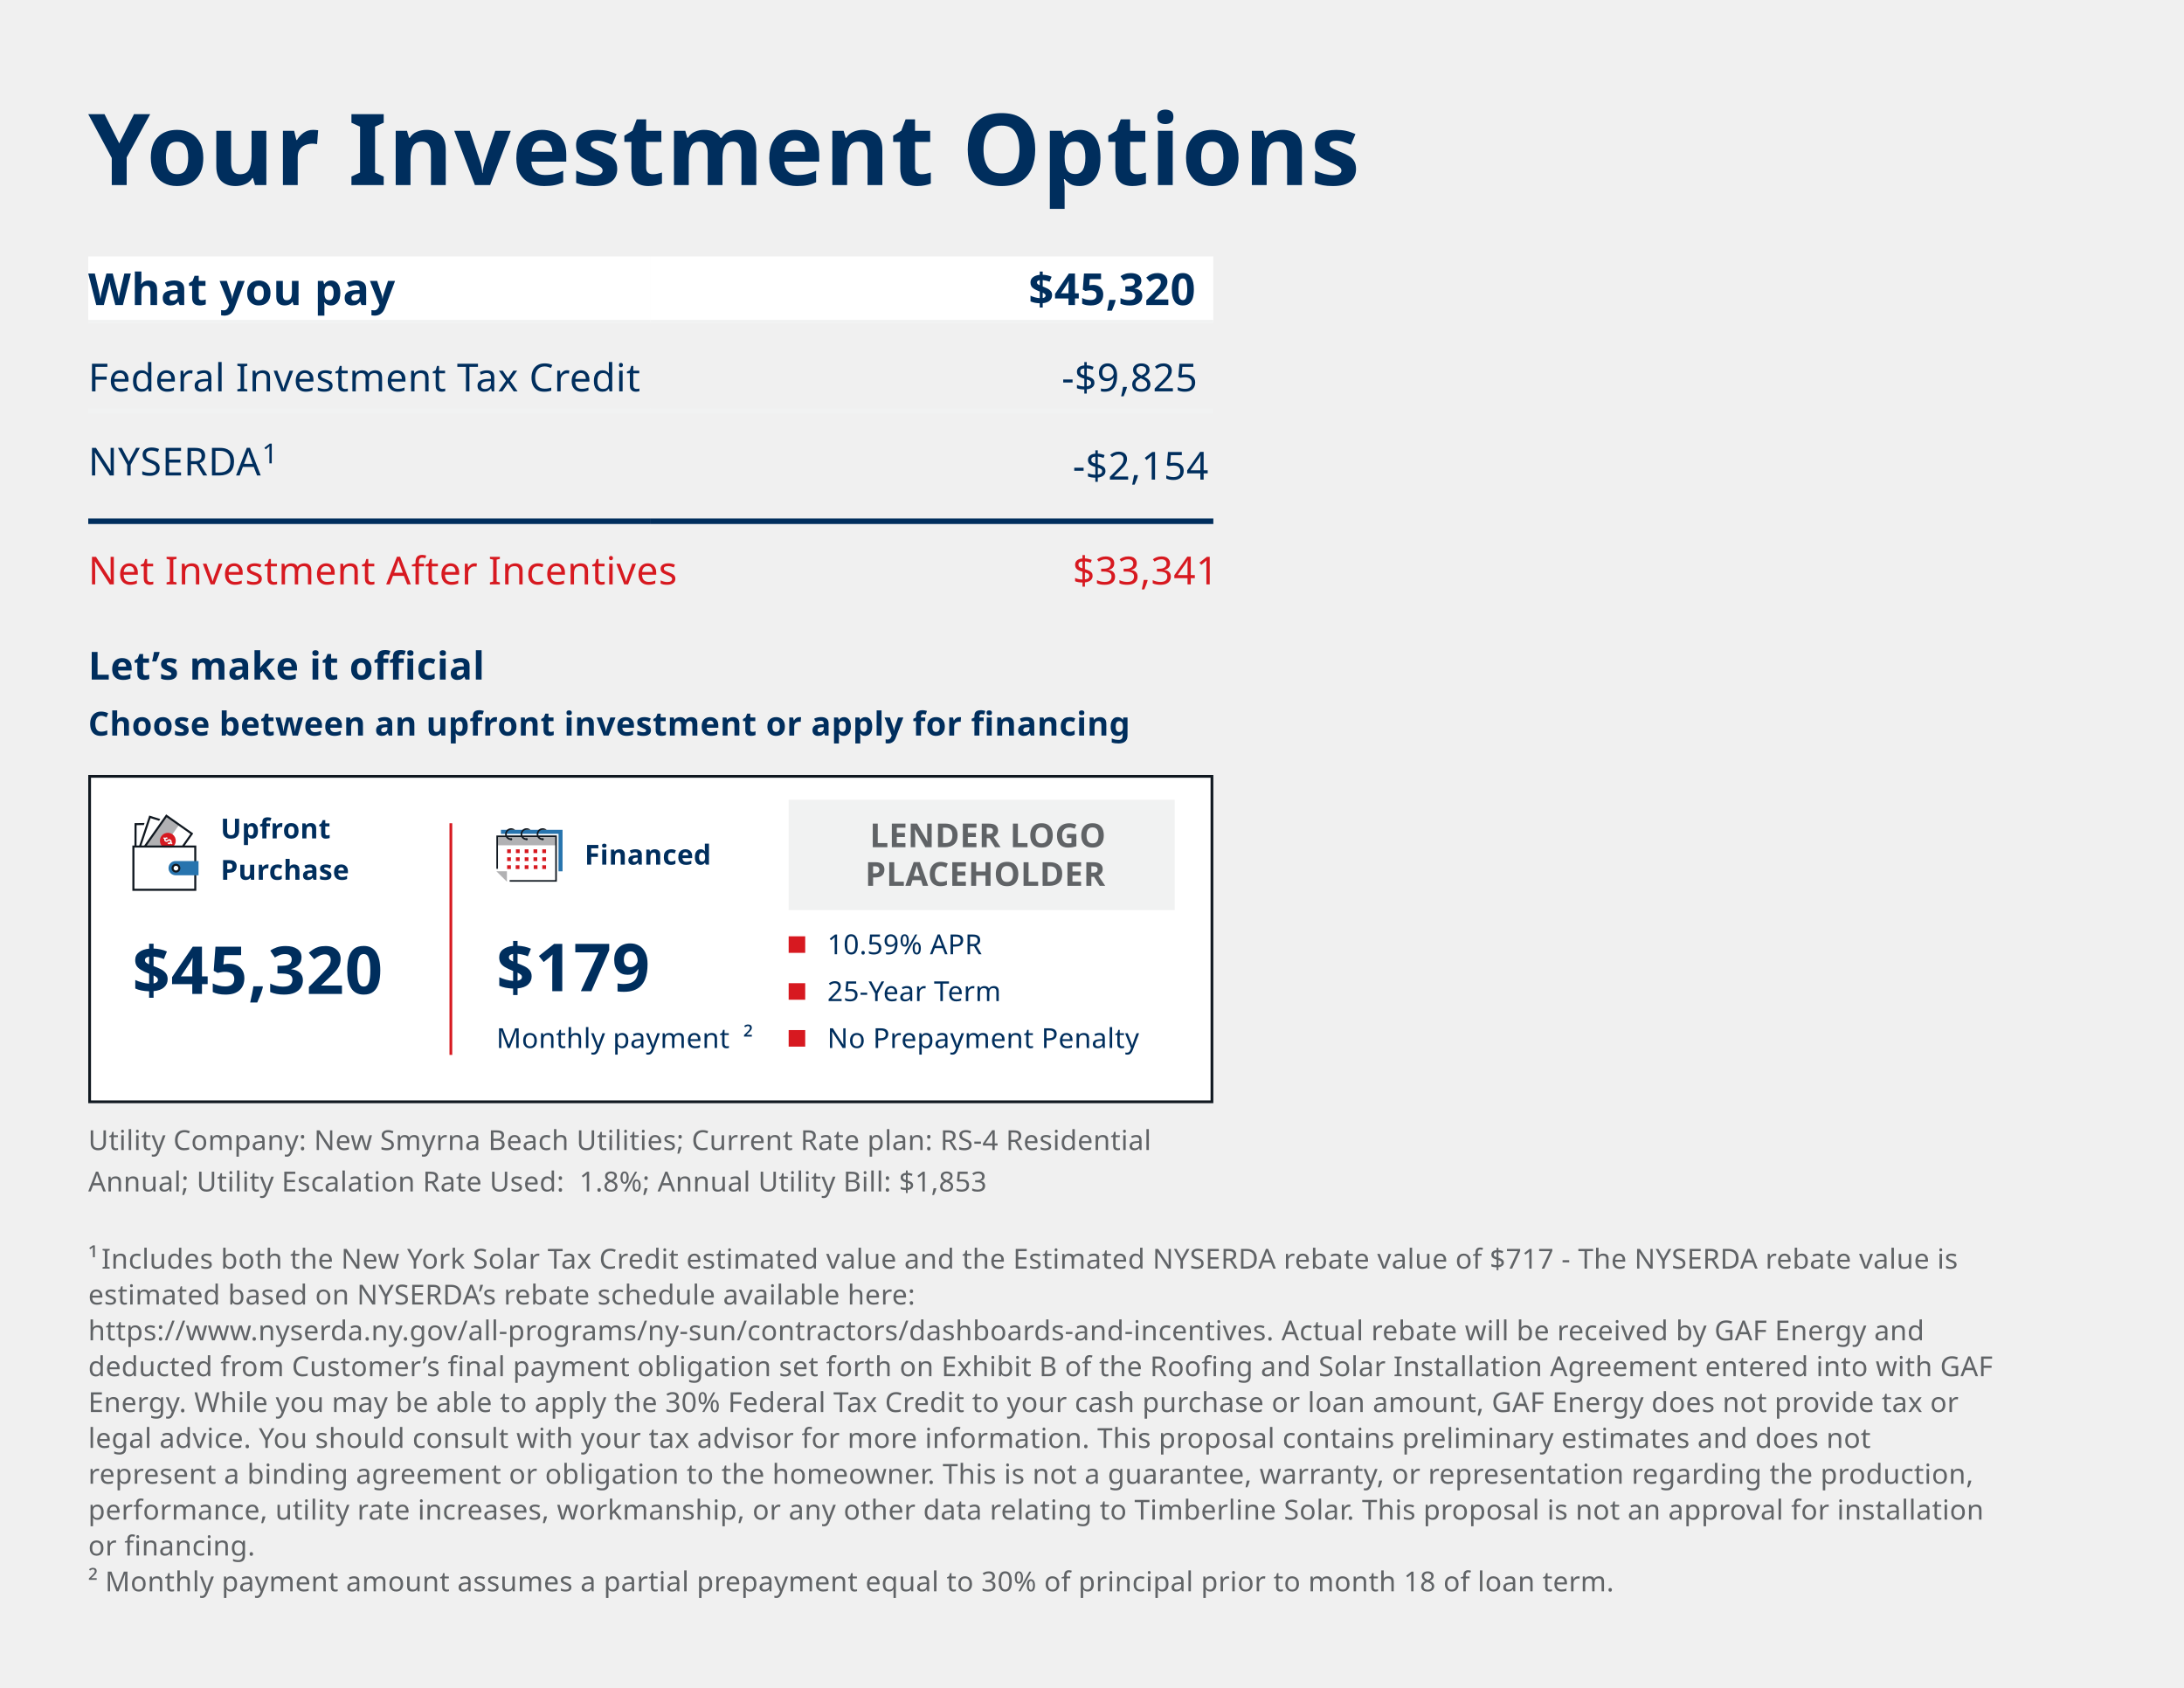
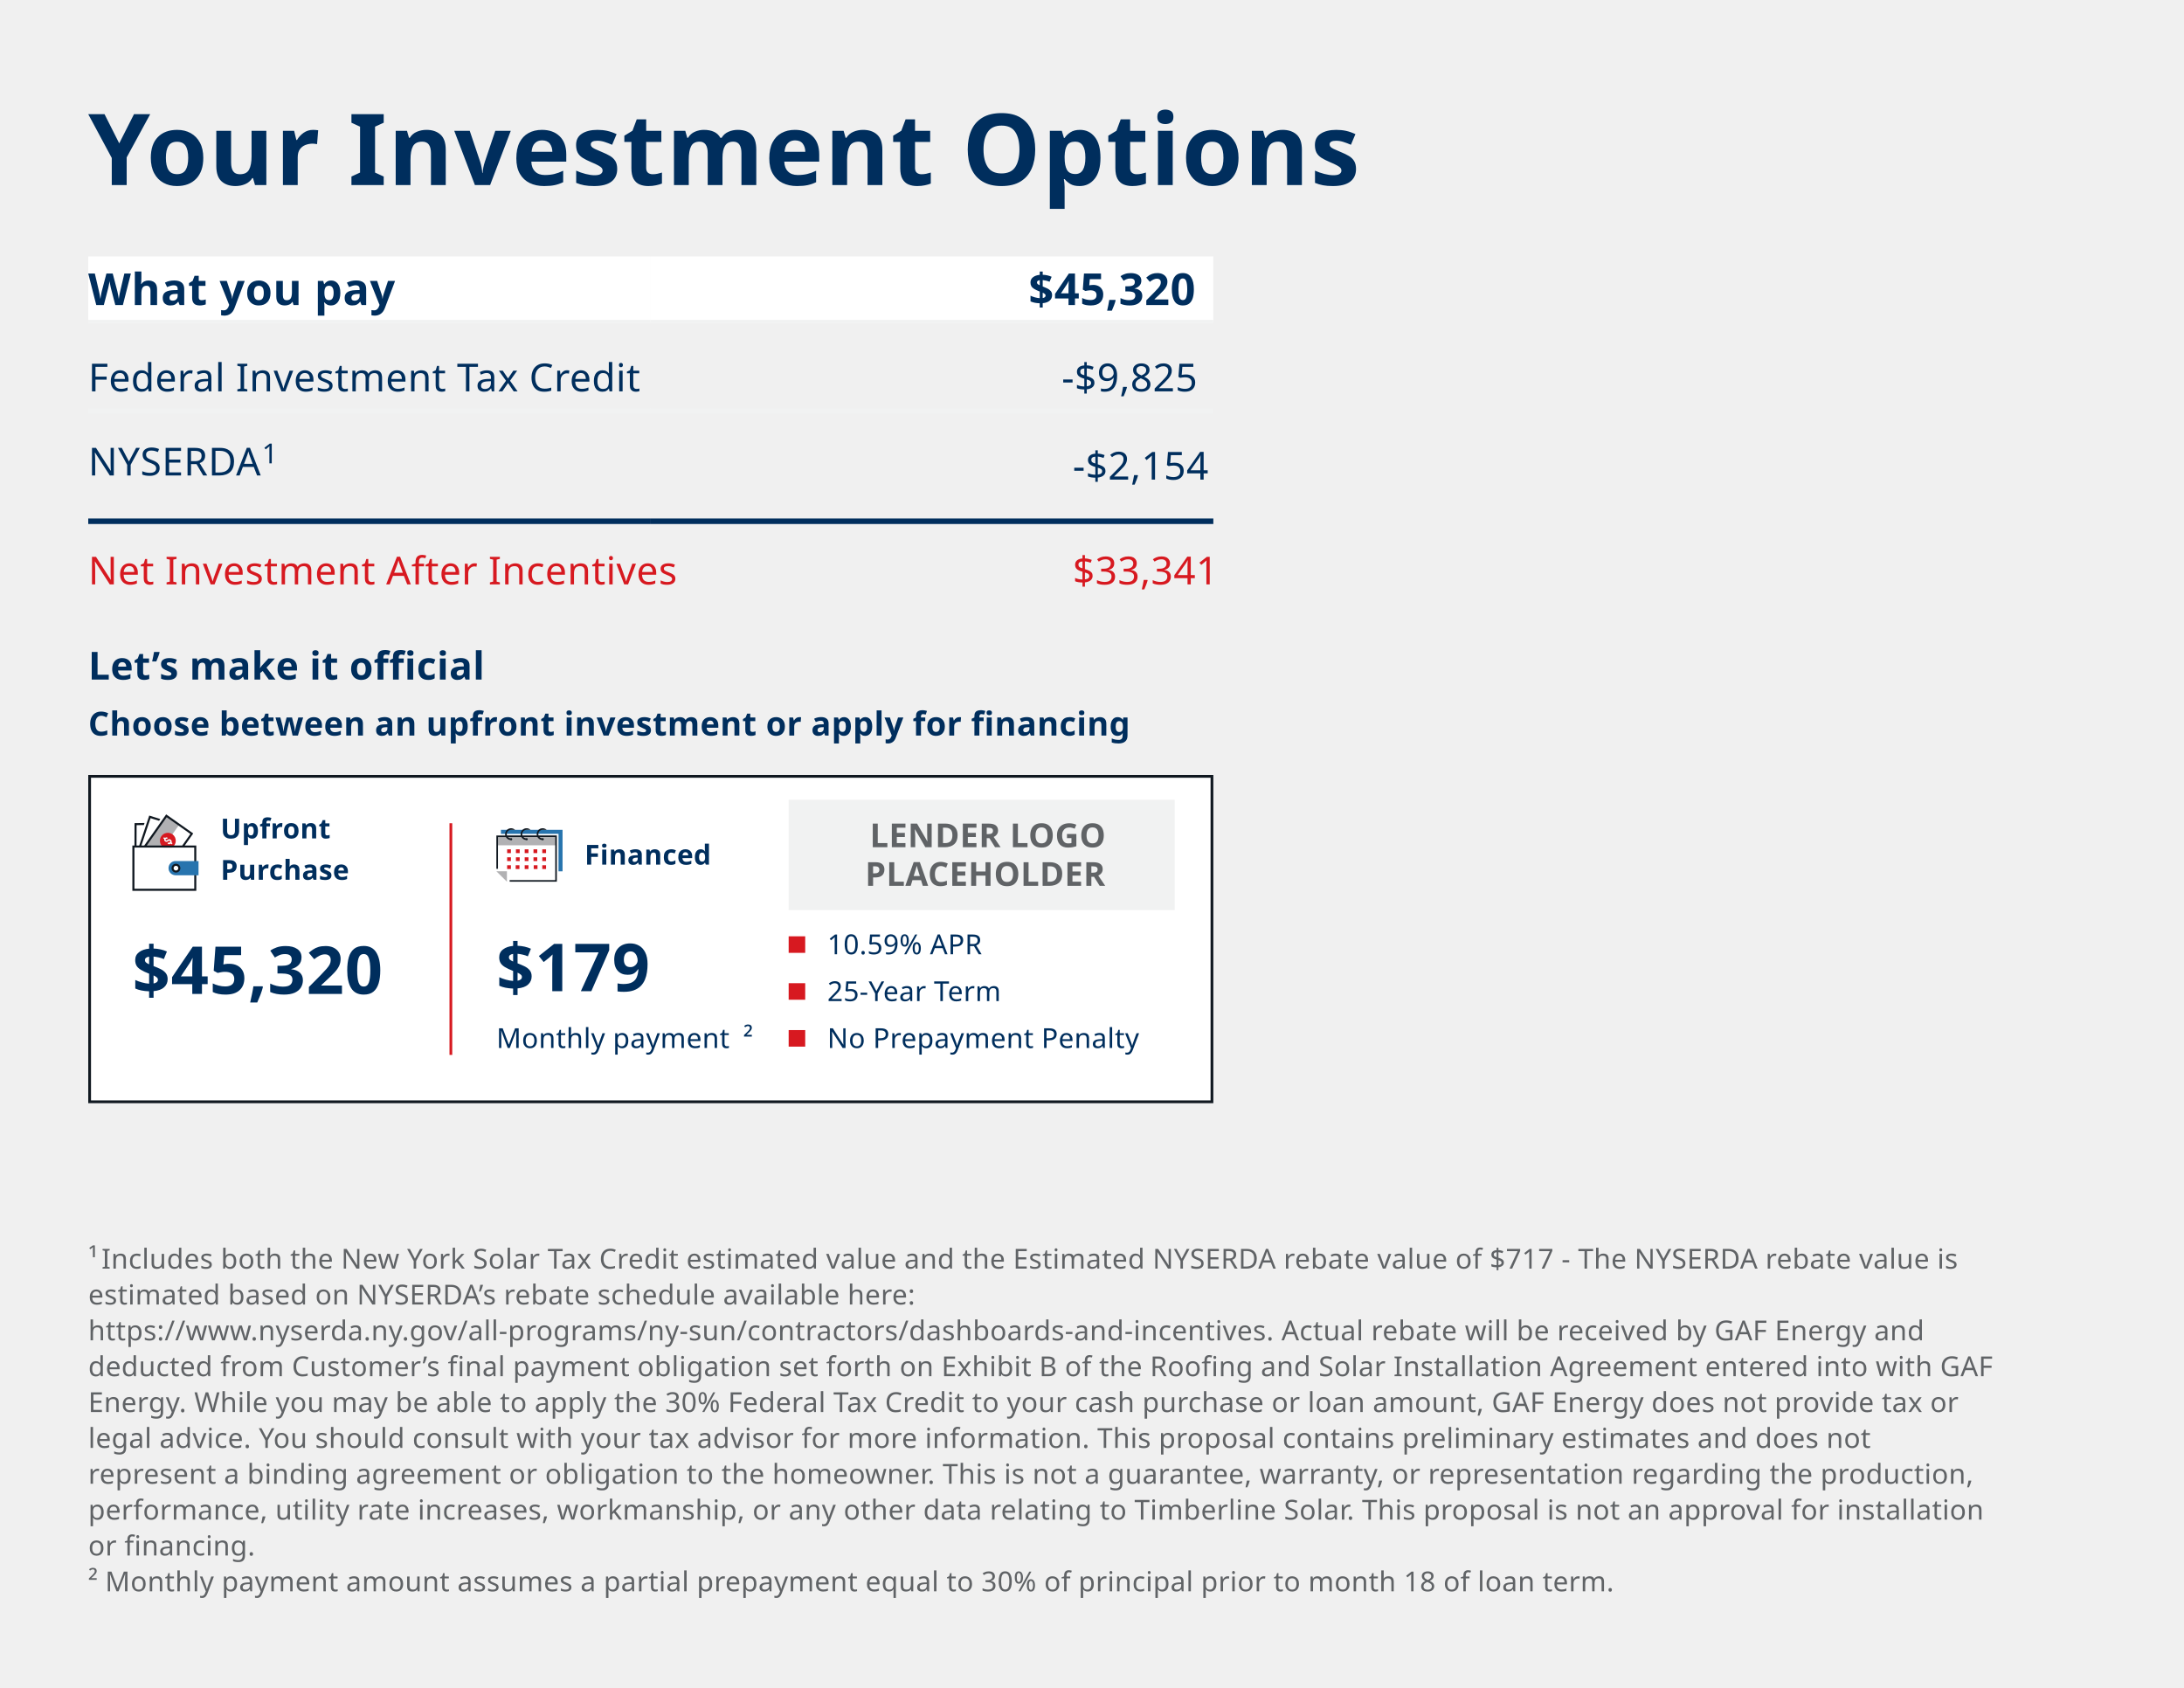
<svg xmlns="http://www.w3.org/2000/svg" width="792" height="612" viewBox="0 0 792 612" fill="none">
  <g id="12 Your Investment Options / NYSERDA">
    <g fragment="whatYouGet" />
    <g id="What You Invest">
      <g id="Upfront investment">
        <g id="Info">
          <g id="Table">
            <g id="Column">
              <g id="Header">
                <mask id="path-75-inside-1_4443_17558" fill="white">
                  <path d="M32 93H236V117H32V93Z" />
                </mask>
                <path d="M32 93H236V117H32V93Z" fill="white" />
                <text id="What you pay" fill="#002E5D" xml:space="preserve" style="white-space: pre" font-family="Poppins" font-size="16" font-weight="bold" letter-spacing="0.011em">
                  <tspan x="32" y="110.6">What you pay</tspan>
                </text>
                <path d="M236 116H32V118H236V116Z" fill="#F1F2F2" mask="url(#path-75-inside-1_4443_17558)" />
              </g>
              <g id="Row">
                <text id="Federal investment Tax Credit" fill="#002E5D" xml:space="preserve" style="white-space: pre" font-family="Poppins" font-size="14" letter-spacing="0.011em">
                  <tspan x="32" y="141.9">Federal Investment Tax Credit</tspan>
                </text>
                <path d="M236 148H32V150H236V148Z" fill="#F1F2F2" mask="url(#path-78-inside-2_4443_17558)" />
              </g>
              <g id="Row_2">
                <text id="NYSERDA" fill="#002E5D" xml:space="preserve" style="white-space: pre" font-family="Poppins" font-size="14" letter-spacing="0.011em">
                  <tspan x="32" y="172.4">NYSERDA</tspan>
                </text>
                <text id="1" fill="#002E5D" xml:space="preserve" style="white-space: pre" font-family="Poppins" font-size="10" letter-spacing="0.011em">
                  <tspan x="95" y="168">1</tspan>
                </text>
              </g>
              <g id="Row_3">
                <text id="Net Investment After Incentives" fill="#D71920" xml:space="preserve" style="white-space: pre" font-family="Poppins" font-size="14" letter-spacing="0.011em">
                  <tspan x="32" y="211.9">Net Investment After Incentives</tspan>
                </text>
                <path d="M32 190H236V188H32V190Z" fill="#002E5D" mask="url(#path-83-inside-3_4443_17558)" />
              </g>
            </g>
            <g id="Column_2">
              <g id="Header_2">
                <mask id="path-86-inside-4_4443_17558" fill="white">
                  <path d="M236 93H440V117H236V93Z" />
                </mask>
                <path d="M236 93H440V117H236V93Z" fill="white" />
                <text id="Token_TotalPrice" fill="#002E5D" xml:space="preserve" style="white-space: pre" font-family="Poppins" font-size="16" font-weight="bold" letter-spacing="0.011em">
                  <tspan x="373" y="110.6">$45,320</tspan>
                </text>
                <path d="M440 116H236V118H440V116Z" fill="#F1F2F2" mask="url(#path-86-inside-4_4443_17558)" />
              </g>
              <g id="Row_4">
                <text id="Token_FedITC" fill="#002E5D" xml:space="preserve" style="white-space: pre" font-family="Poppins" font-size="14" letter-spacing="0.011em">
                  <tspan x="385" y="141.9">-$9,825</tspan>
                </text>
                <path d="M440 148H236V150H440V148Z" fill="#F1F2F2" mask="url(#path-89-inside-5_4443_17558)" />
              </g>
              <g id="Row_5">
                <text id="Token_OtherIncentives" fill="#002E5D" xml:space="preserve" style="white-space: pre" font-family="Poppins" font-size="14" letter-spacing="0.011em">
                  <tspan x="389" y="173.9">-$2,154</tspan>
                </text>
              </g>
              <g id="Row_6">
                <text id="Token_CostAfterIncent" fill="#D71920" xml:space="preserve" style="white-space: pre" font-family="Poppins" font-size="14" letter-spacing="0.011em">
                  <tspan x="389" y="211.9">$33,341</tspan>
                </text>
                <path d="M236 190H440V188H236V190Z" fill="#002E5D" mask="url(#path-93-inside-6_4443_17558)" />
              </g>
            </g>
          </g>
        </g>
      </g>
    </g>
    <text id="Heading_2" fill="#002E5D" xml:space="preserve" style="white-space: pre" font-family="Poppins" font-size="36" font-weight="600" letter-spacing="0.011em">
      <tspan x="32" y="67.1">Your Investment Options</tspan>
    </text>
    <g id="1 Includes both the New York Solar Tax Credit estimated value and the Estimated NYSERDA rebate value of $717 - The NYSERDA rebate value is estimated based on NYSERDAâs rebate schedule available here:â¨https://www.nyserda.ny.gov/all-programs/ny-sun/contractors/dashboards-and-incentives. Actual rebate will be received by GAF Energy and deducted from Customerâs final payment obligation set forth on Exhibit B of the Roofing and Solar Installation Agreement entered into with GAF Energy. While you may be able to apply the 30% Federal Tax Credit to your cash purchase or loan amount, GAF Energy does not provide tax or legal advice. You should consult with your tax advisor for more information. This proposal contains preliminary estimates and does not represent a binding agreement or obligation to the homeowner. This is not a guarantee, warranty, or representation regarding the production, performance, utility rate increases, workmanship, or any other data relating to Timberline Solar. This proposal is not an approval for installation or financing. â¨2 Monthly payment amount assumes a partial prepayment equal to 30% of principal prior to month 18 of loan term.">
      <text fill="#606366" xml:space="preserve" style="white-space: pre" font-family="Poppins" font-size="10" letter-spacing="0.011em">
        <tspan x="34.075" y="460"> Includes both the New York Solar Tax Credit estimated value and the Estimated NYSERDA rebate value of $717 - The NYSERDA rebate value is </tspan>
        <tspan x="32" y="473">estimated based on NYSERDA’s rebate schedule available here: </tspan>
        <tspan x="32" y="486">https://www.nyserda.ny.gov/all-programs/ny-sun/contractors/dashboards-and-incentives. Actual rebate will be received by GAF Energy and </tspan>
        <tspan x="32" y="499">deducted from Customer’s final payment obligation set forth on Exhibit B of the Roofing and Solar Installation Agreement entered into with GAF </tspan>
        <tspan x="32" y="512">Energy. While you may be able to apply the 30% Federal Tax Credit to your cash purchase or loan amount, GAF Energy does not provide tax or </tspan>
        <tspan x="32" y="525">legal advice. You should consult with your tax advisor for more information. This proposal contains preliminary estimates and does not </tspan>
        <tspan x="32" y="538">represent a binding agreement or obligation to the homeowner. This is not a guarantee, warranty, or representation regarding the production, </tspan>
        <tspan x="32" y="551">performance, utility rate increases, workmanship, or any other data relating to Timberline Solar. This proposal is not an approval for installation </tspan>
        <tspan x="32" y="564">or financing.  </tspan>
        <tspan x="35.413" y="577"> Monthly payment amount assumes a partial prepayment equal to 30% of principal prior to month 18 of loan term.</tspan>
      </text>
      <text fill="#606366" xml:space="preserve" style="white-space: pre" font-family="Poppins" font-size="10" letter-spacing="0.011em">
        <tspan x="32" y="460">¹</tspan>
        <tspan x="32" y="577">²</tspan>
      </text>
    </g>
    <g id="Let's make it official">
      <g id="Text">
        <text id="Letâs make it official" fill="#002E5D" xml:space="preserve" style="white-space: pre" font-family="Poppins" font-size="14" font-weight="600" letter-spacing="0.011em">
          <tspan x="32" y="246.4">Let’s make it official</tspan>
        </text>
        <text id="Choose between an upfront investment or apply for financing" fill="#002E5D" xml:space="preserve" style="white-space: pre" font-family="Poppins" font-size="12" font-weight="600" letter-spacing="0.011em">
          <tspan x="32" y="266.7">Choose between an upfront investment or apply for financing</tspan>
        </text>
      </g>
      <g id="Monthly Investment">
        <rect x="32.5" y="281.5" width="407" height="118" fill="white" />
        <g id="Upfront purchase">
          <g id="Illustration + title section">
            <g id="Wallet Illustration">
              <g id="ENERGY_Icon_Wallet_FullColor">
                <path id="Vector_62" d="M59.959 306.944L59.927 306.57H66.081L69.032 302.385L60.446 296.329L59.208 298.083L59.141 297.285L54.628 295.879L53.593 298.888L53.351 298.377L49.158 298.441L49.134 306.944H48.375V322.625H70.809V306.944H59.959Z" fill="white" />
                <path id="Vector_63" d="M59.894 305.14C59.747 305.046 59.636 304.905 59.576 304.741C59.516 304.577 59.512 304.398 59.563 304.232L59.175 303.961L59.481 303.536L59.859 303.8C60.114 303.548 60.471 303.526 60.819 303.748L60.879 303.786L60.552 304.247L60.498 304.213C60.469 304.189 60.434 304.172 60.397 304.163C60.36 304.154 60.322 304.153 60.284 304.16C60.247 304.167 60.212 304.183 60.181 304.205C60.15 304.227 60.125 304.256 60.106 304.29C60.086 304.322 60.071 304.358 60.065 304.396C60.059 304.435 60.06 304.473 60.069 304.511C60.079 304.548 60.096 304.583 60.119 304.614C60.143 304.645 60.172 304.67 60.206 304.689C60.316 304.768 60.434 304.782 60.645 304.594C60.819 304.417 61.045 304.302 61.291 304.265L64.92 299.116L60.484 295.967L52.836 306.808L59.385 306.95L60.585 305.249C60.471 305.293 60.346 305.306 60.225 305.287C60.104 305.268 59.989 305.217 59.894 305.14V305.14Z" fill="#B1B1B3" />
                <path id="Vector_64" d="M62.526 302.503C61.902 302.064 61.13 301.89 60.378 302.02C59.627 302.15 58.957 302.573 58.518 303.196C58.078 303.819 57.904 304.592 58.034 305.343C58.164 306.095 58.587 306.764 59.211 307.204C59.269 307.245 59.33 307.283 59.39 307.32H62.348C62.758 307.074 63.1 306.729 63.344 306.316C63.587 305.904 63.724 305.438 63.742 304.96C63.759 304.481 63.657 304.006 63.445 303.577C63.233 303.148 62.916 302.779 62.526 302.503V302.503ZM62.276 306.145L61.897 305.878C61.747 306.006 61.559 306.081 61.362 306.091C61.165 306.1 60.97 306.044 60.809 305.93L60.747 305.891L61.066 305.432L61.12 305.462C61.273 305.549 61.498 305.604 61.658 305.377C61.779 305.206 61.733 305.019 61.534 304.88C61.398 304.784 61.251 304.766 60.982 304.995C60.578 305.339 60.243 305.382 59.893 305.134C59.746 305.04 59.635 304.899 59.575 304.735C59.515 304.571 59.511 304.392 59.563 304.226L59.174 303.961L59.48 303.536L59.858 303.8C60.113 303.548 60.47 303.527 60.818 303.748L60.878 303.787L60.551 304.247L60.497 304.213C60.468 304.189 60.433 304.172 60.396 304.163C60.359 304.154 60.321 304.153 60.283 304.16C60.246 304.167 60.211 304.183 60.18 304.205C60.149 304.228 60.124 304.256 60.106 304.29C60.085 304.322 60.07 304.359 60.064 304.397C60.058 304.435 60.059 304.474 60.069 304.511C60.078 304.548 60.095 304.584 60.118 304.614C60.142 304.645 60.171 304.67 60.205 304.689C60.315 304.769 60.433 304.782 60.644 304.594C61.074 304.21 61.456 304.16 61.846 304.441C62.236 304.723 62.35 305.093 62.194 305.466L62.57 305.732L62.276 306.145Z" fill="#D71920" />
                <path id="Vector_65" d="M50.492 306.57H49.514L49.536 299.199L52.164 299.153L52.415 298.399L48.789 298.461L48.765 306.578H48V323H71.183V306.57H66.999L70.076 302.204L60.265 295.284L52.31 306.57H51.284L54.596 296.652L57.681 297.614L58.14 296.97L54.122 295.717M60.456 296.329L69.042 302.385L66.091 306.57H53.233L60.456 296.329ZM70.445 322.251H48.754V307.32H70.439L70.445 322.251Z" fill="#101820" />
                <path id="Vector_66" d="M71.998 312.209H63.655C62.983 312.211 62.338 312.479 61.863 312.954C61.387 313.43 61.119 314.074 61.117 314.747V314.823C61.119 315.496 61.387 316.14 61.863 316.615C62.338 317.091 62.983 317.359 63.655 317.361H71.998V312.209Z" fill="#2774AE" />
                <path id="Vector_67" d="M63.808 316.014C64.487 316.014 65.038 315.464 65.038 314.785C65.038 314.105 64.487 313.555 63.808 313.555C63.129 313.555 62.578 314.105 62.578 314.785C62.578 315.464 63.129 316.014 63.808 316.014Z" fill="white" />
                <path id="Vector_68" d="M63.808 316.389C63.49 316.389 63.18 316.295 62.916 316.118C62.652 315.942 62.447 315.692 62.325 315.398C62.204 315.105 62.172 314.783 62.234 314.471C62.296 314.16 62.449 313.874 62.673 313.65C62.897 313.425 63.183 313.272 63.495 313.211C63.806 313.149 64.129 313.18 64.422 313.302C64.715 313.423 64.966 313.629 65.142 313.893C65.318 314.157 65.412 314.467 65.412 314.784C65.412 315.21 65.243 315.618 64.942 315.919C64.641 316.22 64.233 316.389 63.808 316.389ZM63.808 313.929C63.639 313.929 63.473 313.979 63.333 314.073C63.192 314.167 63.083 314.301 63.018 314.457C62.953 314.613 62.936 314.785 62.969 314.951C63.002 315.117 63.083 315.269 63.203 315.389C63.323 315.509 63.475 315.59 63.641 315.623C63.807 315.656 63.979 315.639 64.135 315.574C64.291 315.51 64.425 315.4 64.519 315.259C64.613 315.119 64.663 314.953 64.663 314.784C64.662 314.558 64.572 314.34 64.412 314.18C64.252 314.02 64.034 313.93 63.808 313.929Z" fill="#101820" />
              </g>
            </g>
            <g id="Amount">
              <text id="Upfront" fill="#002E5D" xml:space="preserve" style="white-space: pre" font-family="Poppins" font-size="10" font-weight="600" letter-spacing="0.011em">
                <tspan x="80" y="304">Upfront </tspan>
              </text>
              <text id="Purchase" fill="#002E5D" xml:space="preserve" style="white-space: pre" font-family="Poppins" font-size="10" font-weight="600" letter-spacing="0.011em">
                <tspan x="80" y="319">Purchase</tspan>
              </text>
            </g>
          </g>
          <g id="Monthly price">
            <text id="Token_TotalPrice_2" fill="#002E5D" xml:space="preserve" style="white-space: pre" font-family="Poppins" font-size="24" font-weight="600" letter-spacing="0.011em">
              <tspan x="48" y="360.4">$45,320</tspan>
            </text>
          </g>
        </g>
        <rect id="Rectangle 365" x="163" y="298.5" width="1" height="84" fill="#D71920" />
        <g id="Upfront purchase_2">
          <g id="Illustration + Amount">
            <g id="ENERGY_Icon_Calendar_FullColor">
              <path id="Vector_69" d="M181.656 300.888V302.348H202.54V315.936H204.001V300.894V300.888H181.656Z" fill="#2774AE" />
              <path id="Vector_70" d="M183.828 315.915H180V303.197H201.493V319.698H183.828V315.915Z" fill="white" />
              <path id="Vector_71" d="M201.496 303.304H180.461V306.499H201.496V303.304Z" fill="#B1B1B3" />
              <path id="Vector_72" d="M180 315.915H183.828V319.698L180 315.915Z" fill="#B1B1B3" />
              <path id="Vector_73" d="M185.275 307.962H183.906V309.331H185.275V307.962Z" fill="#D71920" />
              <path id="Vector_74" d="M188.463 307.962H187.094V309.331H188.463V307.962Z" fill="#D71920" />
              <path id="Vector_75" d="M191.642 307.962H190.273V309.331H191.642V307.962Z" fill="#D71920" />
              <path id="Vector_76" d="M194.83 307.962H193.461V309.331H194.83V307.962Z" fill="#D71920" />
              <path id="Vector_77" d="M198.017 307.962H196.648V309.331H198.017V307.962Z" fill="#D71920" />
              <path id="Vector_78" d="M185.275 310.846H183.906V312.214H185.275V310.846Z" fill="#D71920" />
              <path id="Vector_79" d="M188.463 310.846H187.094V312.214H188.463V310.846Z" fill="#D71920" />
              <path id="Vector_80" d="M191.642 310.846H190.273V312.214H191.642V310.846Z" fill="#D71920" />
              <path id="Vector_81" d="M194.83 310.846H193.461V312.214H194.83V310.846Z" fill="#D71920" />
              <path id="Vector_82" d="M198.017 310.846H196.648V312.214H198.017V310.846Z" fill="#D71920" />
              <path id="Vector_83" d="M185.275 313.729H183.906V315.097H185.275V313.729Z" fill="#D71920" />
              <path id="Vector_84" d="M188.377 313.729H187.008V315.097H188.377V313.729Z" fill="#D71920" />
              <path id="Vector_85" d="M191.642 313.729H190.273V315.097H191.642V313.729Z" fill="#D71920" />
              <path id="Vector_86" d="M194.916 313.729H193.547V315.097H194.916V313.729Z" fill="#D71920" />
              <path id="Vector_87" d="M198.017 313.729H196.648V315.097H198.017V313.729Z" fill="#D71920" />
              <path id="Vector_88" d="M195.279 302.926C195.205 302.694 195.187 302.447 195.225 302.207C195.264 301.966 195.358 301.737 195.501 301.54C195.643 301.342 195.83 301.18 196.046 301.067C196.262 300.954 196.502 300.893 196.745 300.889H198.247C197.941 300.6 197.558 300.407 197.144 300.334C196.73 300.261 196.303 300.311 195.918 300.478C195.532 300.645 195.203 300.921 194.973 301.273C194.742 301.624 194.62 302.035 194.62 302.456C194.62 302.616 194.638 302.777 194.673 302.934H189.452C189.377 302.698 189.358 302.449 189.397 302.205C189.437 301.962 189.533 301.731 189.678 301.531C189.824 301.332 190.014 301.169 190.234 301.057C190.454 300.945 190.697 300.887 190.944 300.886H192.417C192.111 300.599 191.728 300.407 191.314 300.335C190.901 300.263 190.475 300.313 190.09 300.48C189.705 300.646 189.377 300.922 189.147 301.273C188.916 301.624 188.794 302.035 188.794 302.455C188.794 302.615 188.812 302.776 188.847 302.932H183.83C183.757 302.699 183.739 302.451 183.778 302.209C183.817 301.967 183.913 301.737 184.057 301.539C184.201 301.341 184.39 301.179 184.608 301.067C184.826 300.955 185.067 300.895 185.313 300.894H186.798C186.493 300.605 186.109 300.412 185.695 300.339C185.281 300.266 184.855 300.316 184.469 300.483C184.083 300.65 183.755 300.926 183.524 301.277C183.294 301.629 183.171 302.04 183.172 302.461C183.172 302.621 183.19 302.781 183.225 302.938H180V315.016H180.585V303.512H183.452C183.619 303.81 183.855 304.064 184.14 304.252C184.426 304.441 184.752 304.559 185.092 304.596C185.149 304.648 185.221 304.683 185.298 304.695C185.375 304.707 185.454 304.697 185.525 304.665C185.596 304.634 185.657 304.582 185.699 304.517C185.741 304.452 185.764 304.375 185.764 304.298C185.764 304.22 185.741 304.143 185.699 304.078C185.657 304.013 185.596 303.961 185.525 303.93C185.454 303.898 185.375 303.888 185.298 303.9C185.221 303.912 185.149 303.947 185.092 303.999C184.735 303.946 184.408 303.772 184.165 303.506H189.07C189.239 303.804 189.476 304.058 189.762 304.247C190.048 304.435 190.375 304.553 190.716 304.59C190.774 304.642 190.845 304.677 190.922 304.689C190.999 304.701 191.078 304.691 191.149 304.659C191.22 304.628 191.281 304.576 191.323 304.511C191.366 304.446 191.388 304.369 191.388 304.292C191.388 304.214 191.366 304.137 191.323 304.072C191.281 304.007 191.22 303.955 191.149 303.924C191.078 303.892 190.999 303.882 190.922 303.894C190.845 303.906 190.774 303.941 190.716 303.993C190.36 303.94 190.032 303.766 189.789 303.5H194.896C195.064 303.798 195.301 304.053 195.587 304.241C195.873 304.43 196.2 304.548 196.541 304.584C196.599 304.636 196.671 304.671 196.747 304.683C196.824 304.695 196.903 304.685 196.974 304.653C197.045 304.622 197.106 304.57 197.148 304.505C197.191 304.44 197.213 304.363 197.213 304.286C197.213 304.208 197.191 304.131 197.148 304.066C197.106 304.001 197.045 303.949 196.974 303.918C196.903 303.886 196.824 303.876 196.747 303.888C196.671 303.9 196.599 303.935 196.541 303.987C196.185 303.934 195.857 303.76 195.614 303.494H201.347V319.113H184.816V319.698H201.933V302.926H195.279Z" fill="#101820" />
            </g>
            <g id="Amount_2">
              <text id="Financed" fill="#002E5D" xml:space="preserve" style="white-space: pre" font-family="Poppins" font-size="10" font-weight="600" letter-spacing="0.011em">
                <tspan x="212" y="313.5">Financed</tspan>
              </text>
              <g id="Lender logo">
                <g id="Lender logo_2">
                  <rect width="140" height="40" transform="translate(286 290)" fill="#F1F2F2" />
                  <text id="LENDER LOGOâ¨PLACEHOLDER" fill="#606366" xml:space="preserve" style="white-space: pre" font-family="Poppins" font-size="12" font-weight="600" letter-spacing="0.011em">
                    <tspan x="315.42" y="307.2">LENDER LOGO </tspan>
                    <tspan x="313.726" y="321.2">PLACEHOLDER</tspan>
                  </text>
                </g>
              </g>
            </g>
          </g>
          <g id="Info_2">
            <g id="Monthly payment">
              <text id="Token_MonthlyPrice" fill="#002E5D" xml:space="preserve" style="white-space: pre" font-family="Poppins" font-size="24" font-weight="600" letter-spacing="0.011em">
                <tspan x="180" y="359.4">$179</tspan>
              </text>
              <g id="Monthly payment_2">
                <text fill="#002E5D" xml:space="preserve" style="white-space: pre" font-family="Poppins" font-size="10" letter-spacing="0.011em">
                  <tspan x="180" y="380">Monthly payment</tspan>
                </text>
                <text fill="#002E5D" xml:space="preserve" style="white-space: pre" font-family="Poppins" font-size="10" letter-spacing="0em">
                  <tspan x="269.58" y="380">²</tspan>
                </text>
              </g>
            </g>
            <g id="Body">
              <g id="APR">
                <rect id="bullet" x="286" y="339.5" width="6" height="6" fill="#D71920" />
                <text id="Token_APR" fill="#002E5D" xml:space="preserve" style="white-space: pre" font-family="Poppins" font-size="10" letter-spacing="0.011em">
                  <tspan x="300" y="346">10.59% APR</tspan>
                </text>
              </g>
              <g id="Term">
                <rect id="bullet_2" x="286" y="356.5" width="6" height="6" fill="#D71920" />
                <text id="Token_Term" fill="#002E5D" xml:space="preserve" style="white-space: pre" font-family="Poppins" font-size="10" letter-spacing="0.011em">
                  <tspan x="300" y="363">25-Year Term</tspan>
                </text>
              </g>
              <g id="No prepayment penalty">
                <rect id="bullet_3" x="286" y="373.5" width="6" height="6" fill="#D71920" />
                <text id="No Prepayment Penalty" fill="#002E5D" xml:space="preserve" style="white-space: pre" font-family="Poppins" font-size="10" letter-spacing="0.011em">
                  <tspan x="300" y="380">No Prepayment Penalty</tspan>
                </text>
              </g>
            </g>
          </g>
        </g>
        <rect x="32.5" y="281.5" width="407" height="118" stroke="#101820" />
      </g>
    </g>
-     <text id="Token_SystemSavings_Disclosure" fill="#606366" xml:space="preserve" style="white-space: pre" font-family="Poppins" font-size="10" letter-spacing="0.011em">
-       <tspan x="32" y="417">Utility Company: New Smyrna Beach Utilities; Current Rate plan: RS-4 Residential </tspan>
-       <tspan x="32" y="432">Annual; Utility Escalation Rate Used:  1.8%; Annual Utility Bill: $1,853</tspan>
-     </text>
+     <g fragment="disclosure" />
  </g>
  <defs>
    <clipPath id="clip0_4443_17558">
      <rect width="264" height="228" fill="white" transform="translate(488 192)" />
    </clipPath>
    <clipPath id="clip1_4443_17558">
      <rect width="28" height="17.848" fill="white" transform="translate(490 199)" />
    </clipPath>
  </defs>
</svg>
